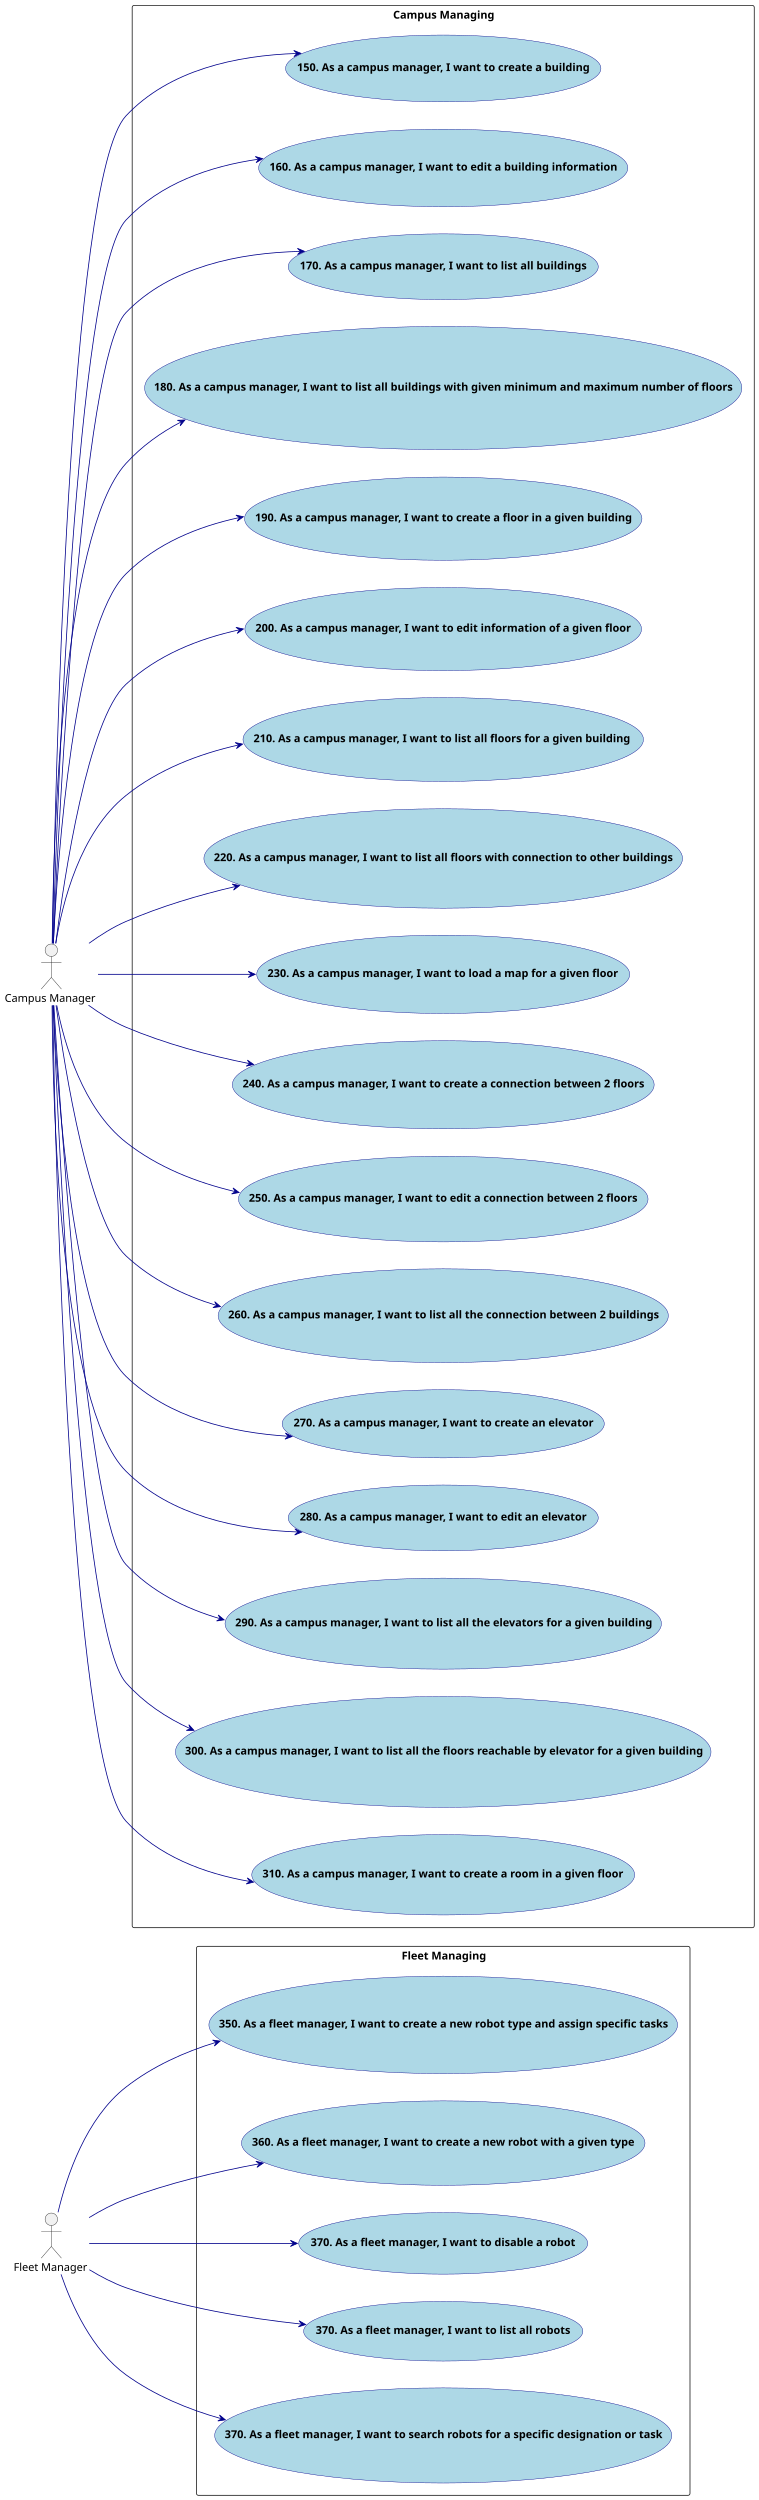
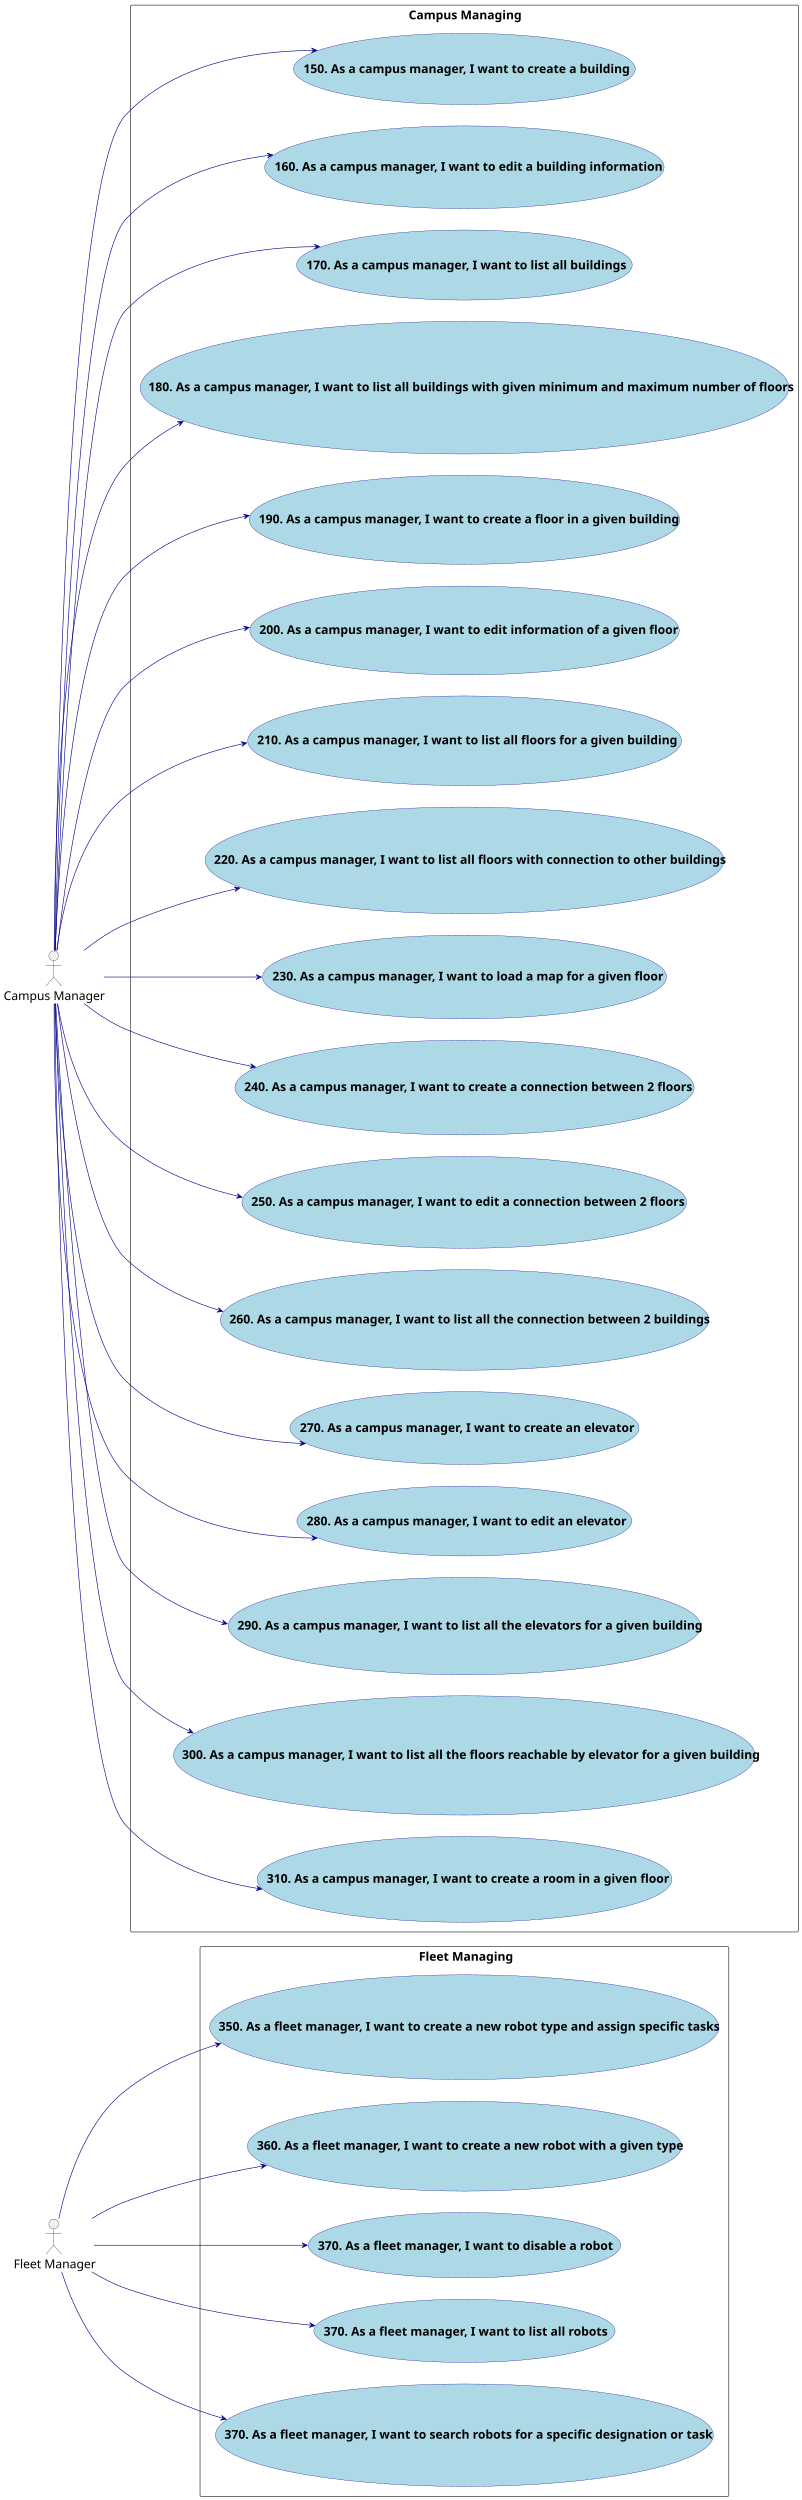
- <svg xmlns="http://www.w3.org/2000/svg" contentStyleType="text/css" height="3215px" preserveAspectRatio="none" style="width:975px;height:3215px;background:#FFFFFF;" version="1.1" viewBox="0 0 975 3215" width="975px" zoomAndPan="magnify">
+ <svg xmlns="http://www.w3.org/2000/svg" contentStyleType="text/css" height="4118px" preserveAspectRatio="none" style="width:1321px;height:4118px;background:#FFFFFF;" version="1.1" viewBox="0 0 1321 4118" width="1321px" zoomAndPan="magnify">
  <defs />
  <g>
    <g id="cluster_campus">
-       <rect fill="none" height="2472" rx="2.5" ry="2.5" style="stroke:#181818;stroke-width:1.0;" width="799.99" x="170" y="7" />
-       <text fill="#000000" font-family="sans-serif" font-size="14" font-weight="bold" lengthAdjust="spacing" textLength="129" x="505.495" y="23.966">Campus Managing</text>
+       <rect fill="none" height="3174" rx="2.5" ry="2.5" style="stroke:#181818;stroke-width:1.0;" width="1100" x="215" y="8.36" />
+       <text fill="#000000" font-family="sans-serif" font-size="20" font-weight="bold" lengthAdjust="spacing" textLength="183.75" x="673.125" y="31.74">Campus Managing</text>
    </g>
    <g id="cluster_fleet">
-       <rect fill="none" height="706" rx="2.5" ry="2.5" style="stroke:#181818;stroke-width:1.0;" width="634.67" x="252.66" y="2503" />
-       <text fill="#000000" font-family="sans-serif" font-size="14" font-weight="bold" lengthAdjust="spacing" textLength="107" x="516.495" y="2519.966">Fleet Managing</text>
+       <rect fill="none" height="906" rx="2.5" ry="2.5" style="stroke:#181818;stroke-width:1.0;" width="871" x="329.5" y="3206.36" />
+       <text fill="#000000" font-family="sans-serif" font-size="20" font-weight="bold" lengthAdjust="spacing" textLength="150.125" x="689.938" y="3229.74">Fleet Managing</text>
    </g>
    <g id="elem_createBuilding">
-       <ellipse cx="569.991" cy="88.004" fill="#ADD8E6" rx="202.771" ry="42.954" style="stroke:#00008B;stroke-width:0.5;" />
-       <text fill="#000000" font-family="sans-serif" font-size="14" font-weight="bold" lengthAdjust="spacing" textLength="376" x="381.991" y="91.436">150. As a campus manager, I want to create a building</text>
+       <ellipse cx="764.946" cy="113.549" fill="#ADD8E6" rx="281.446" ry="58.689" style="stroke:#00008B;stroke-width:0.5;" />
+       <text fill="#000000" font-family="sans-serif" font-size="20" font-weight="bold" lengthAdjust="spacing" textLength="527.875" x="499.704" y="120.344">150. As a campus manager, I want to create a building</text>
    </g>
    <g id="elem_editBuilding">
-       <ellipse cx="569.989" cy="216" fill="#ADD8E6" rx="237.399" ry="49.88" style="stroke:#00008B;stroke-width:0.5;" />
-       <text fill="#000000" font-family="sans-serif" font-size="14" font-weight="bold" lengthAdjust="spacing" textLength="447" x="346.488" y="219.432">160. As a campus manager, I want to edit a building information</text>
+       <ellipse cx="764.943" cy="275.549" fill="#ADD8E6" rx="328.943" ry="68.189" style="stroke:#00008B;stroke-width:0.5;" />
+       <text fill="#000000" font-family="sans-serif" font-size="20" font-weight="bold" lengthAdjust="spacing" textLength="625.5" x="452.193" y="281.309">160. As a campus manager, I want to edit a building information</text>
    </g>
    <g id="elem_listBuildings">
-       <ellipse cx="569.994" cy="343.005" fill="#ADD8E6" rx="199.374" ry="42.275" style="stroke:#00008B;stroke-width:0.5;" />
-       <text fill="#000000" font-family="sans-serif" font-size="14" font-weight="bold" lengthAdjust="spacing" textLength="369" x="385.494" y="346.437">170. As a campus manager, I want to list all buildings</text>
+       <ellipse cx="764.951" cy="436.55" fill="#ADD8E6" rx="276.45" ry="57.69" style="stroke:#00008B;stroke-width:0.5;" />
+       <text fill="#000000" font-family="sans-serif" font-size="20" font-weight="bold" lengthAdjust="spacing" textLength="517.5" x="504.529" y="443.61">170. As a campus manager, I want to list all buildings</text>
    </g>
    <g id="elem_listBuildingsWithFloors">
-       <ellipse cx="569.994" cy="498.999" fill="#ADD8E6" rx="383.994" ry="79.199" style="stroke:#00008B;stroke-width:0.5;" />
-       <text fill="#000000" font-family="sans-serif" font-size="14" font-weight="bold" lengthAdjust="spacing" textLength="744" x="197.994" y="502.431">180. As a campus manager, I want to list all buildings with given minimum and maximum number of floors</text>
+       <ellipse cx="765.134" cy="638.587" fill="#ADD8E6" rx="534.134" ry="109.227" style="stroke:#00008B;stroke-width:0.5;" />
+       <text fill="#000000" font-family="sans-serif" font-size="20" font-weight="bold" lengthAdjust="spacing" textLength="1041.5" x="244.384" y="644.347">180. As a campus manager, I want to list all buildings with given minimum and maximum number of floors</text>
    </g>
    <g id="elem_createFloor">
-       <ellipse cx="569.99" cy="666.998" fill="#ADD8E6" rx="255.54" ry="53.508" style="stroke:#00008B;stroke-width:0.5;" />
-       <text fill="#000000" font-family="sans-serif" font-size="14" font-weight="bold" lengthAdjust="spacing" textLength="484" x="327.99" y="670.43">190. As a campus manager, I want to create a floor in a given building</text>
+       <ellipse cx="765.157" cy="856.191" fill="#ADD8E6" rx="354.657" ry="73.331" style="stroke:#00008B;stroke-width:0.5;" />
+       <text fill="#000000" font-family="sans-serif" font-size="20" font-weight="bold" lengthAdjust="spacing" textLength="678" x="426.157" y="861.951">190. As a campus manager, I want to create a floor in a given building</text>
    </g>
    <g id="elem_editFloor">
-       <ellipse cx="569.989" cy="809" fill="#ADD8E6" rx="255.049" ry="53.41" style="stroke:#00008B;stroke-width:0.5;" />
-       <text fill="#000000" font-family="sans-serif" font-size="14" font-weight="bold" lengthAdjust="spacing" textLength="483" x="328.489" y="812.432">200. As a campus manager, I want to edit information of a given floor</text>
+       <ellipse cx="765.176" cy="1038.495" fill="#ADD8E6" rx="353.676" ry="73.135" style="stroke:#00008B;stroke-width:0.5;" />
+       <text fill="#000000" font-family="sans-serif" font-size="20" font-weight="bold" lengthAdjust="spacing" textLength="676" x="427.176" y="1044.255">200. As a campus manager, I want to edit information of a given floor</text>
    </g>
    <g id="elem_listFloors">
-       <ellipse cx="569.994" cy="951.001" fill="#ADD8E6" rx="257.504" ry="53.901" style="stroke:#00008B;stroke-width:0.5;" />
-       <text fill="#000000" font-family="sans-serif" font-size="14" font-weight="bold" lengthAdjust="spacing" textLength="484" x="325.994" y="954.433">210. As a campus manager, I want to list all floors for a given building</text>
+       <ellipse cx="765.233" cy="1220.207" fill="#ADD8E6" rx="357.233" ry="73.847" style="stroke:#00008B;stroke-width:0.5;" />
+       <text fill="#000000" font-family="sans-serif" font-size="20" font-weight="bold" lengthAdjust="spacing" textLength="678.25" x="423.608" y="1225.966">210. As a campus manager, I want to list all floors for a given building</text>
    </g>
    <g id="elem_listFloorsWithConnections">
-       <ellipse cx="569.991" cy="1104" fill="#ADD8E6" rx="307.751" ry="63.95" style="stroke:#00008B;stroke-width:0.5;" />
-       <text fill="#000000" font-family="sans-serif" font-size="14" font-weight="bold" lengthAdjust="spacing" textLength="590" x="274.991" y="1107.432">220. As a campus manager, I want to list all floors with connection to other buildings</text>
+       <ellipse cx="765.19" cy="1417.198" fill="#ADD8E6" rx="427.19" ry="87.838" style="stroke:#00008B;stroke-width:0.5;" />
+       <text fill="#000000" font-family="sans-serif" font-size="20" font-weight="bold" lengthAdjust="spacing" textLength="825.375" x="352.502" y="1422.958">220. As a campus manager, I want to list all floors with connection to other buildings</text>
    </g>
    <g id="elem_loadFloorMap">
-       <ellipse cx="569.987" cy="1252.999" fill="#ADD8E6" rx="239.847" ry="50.369" style="stroke:#00008B;stroke-width:0.5;" />
-       <text fill="#000000" font-family="sans-serif" font-size="14" font-weight="bold" lengthAdjust="spacing" textLength="452" x="343.987" y="1256.431">230. As a campus manager, I want to load a map for a given floor</text>
+       <ellipse cx="765.234" cy="1609.307" fill="#ADD8E6" rx="332.734" ry="68.947" style="stroke:#00008B;stroke-width:0.5;" />
+       <text fill="#000000" font-family="sans-serif" font-size="20" font-weight="bold" lengthAdjust="spacing" textLength="633.25" x="448.609" y="1615.067">230. As a campus manager, I want to load a map for a given floor</text>
    </g>
    <g id="elem_createConnection">
-       <ellipse cx="569.989" cy="1395.004" fill="#ADD8E6" rx="271.269" ry="56.654" style="stroke:#00008B;stroke-width:0.5;" />
-       <text fill="#000000" font-family="sans-serif" font-size="14" font-weight="bold" lengthAdjust="spacing" textLength="516" x="311.989" y="1398.436">240. As a campus manager, I want to create a connection between 2 floors</text>
+       <ellipse cx="765.17" cy="1791.394" fill="#ADD8E6" rx="378.17" ry="78.034" style="stroke:#00008B;stroke-width:0.5;" />
+       <text fill="#000000" font-family="sans-serif" font-size="20" font-weight="bold" lengthAdjust="spacing" textLength="725.875" x="402.232" y="1797.154">240. As a campus manager, I want to create a connection between 2 floors</text>
    </g>
    <g id="elem_editConnection">
-       <ellipse cx="569.99" cy="1542" fill="#ADD8E6" rx="263.401" ry="55.08" style="stroke:#00008B;stroke-width:0.5;" />
-       <text fill="#000000" font-family="sans-serif" font-size="14" font-weight="bold" lengthAdjust="spacing" textLength="500" x="319.99" y="1545.432">250. As a campus manager, I want to edit a connection between 2 floors</text>
+       <ellipse cx="764.753" cy="1980.511" fill="#ADD8E6" rx="366.253" ry="75.651" style="stroke:#00008B;stroke-width:0.5;" />
+       <text fill="#000000" font-family="sans-serif" font-size="20" font-weight="bold" lengthAdjust="spacing" textLength="701.625" x="413.94" y="1986.271">250. As a campus manager, I want to edit a connection between 2 floors</text>
    </g>
    <g id="elem_listBuildingsConnections">
-       <ellipse cx="569.994" cy="1691.999" fill="#ADD8E6" rx="289.494" ry="60.299" style="stroke:#00008B;stroke-width:0.5;" />
-       <text fill="#000000" font-family="sans-serif" font-size="14" font-weight="bold" lengthAdjust="spacing" textLength="553" x="293.494" y="1695.431">260. As a campus manager, I want to list all the connection between 2 buildings</text>
+       <ellipse cx="765.164" cy="2174.193" fill="#ADD8E6" rx="402.164" ry="82.833" style="stroke:#00008B;stroke-width:0.5;" />
+       <text fill="#000000" font-family="sans-serif" font-size="20" font-weight="bold" lengthAdjust="spacing" textLength="774.625" x="377.852" y="2179.953">260. As a campus manager, I want to list all the connection between 2 buildings</text>
    </g>
    <g id="elem_createElevator">
-       <ellipse cx="569.994" cy="1830.999" fill="#ADD8E6" rx="207.144" ry="43.829" style="stroke:#00008B;stroke-width:0.5;" />
-       <text fill="#000000" font-family="sans-serif" font-size="14" font-weight="bold" lengthAdjust="spacing" textLength="385" x="377.494" y="1834.431">270. As a campus manager, I want to create an elevator</text>
+       <ellipse cx="765.044" cy="2352.269" fill="#ADD8E6" rx="287.544" ry="59.909" style="stroke:#00008B;stroke-width:0.5;" />
+       <text fill="#000000" font-family="sans-serif" font-size="20" font-weight="bold" lengthAdjust="spacing" textLength="540.5" x="493.918" y="2358.739">270. As a campus manager, I want to create an elevator</text>
    </g>
    <g id="elem_editElevator">
-       <ellipse cx="569.994" cy="1952.005" fill="#ADD8E6" rx="199.374" ry="42.275" style="stroke:#00008B;stroke-width:0.5;" />
-       <text fill="#000000" font-family="sans-serif" font-size="14" font-weight="bold" lengthAdjust="spacing" textLength="369" x="385.494" y="1955.437">280. As a campus manager, I want to edit an elevator</text>
+       <ellipse cx="764.85" cy="2505.43" fill="#ADD8E6" rx="275.85" ry="57.57" style="stroke:#00008B;stroke-width:0.5;" />
+       <text fill="#000000" font-family="sans-serif" font-size="20" font-weight="bold" lengthAdjust="spacing" textLength="516.25" x="505.008" y="2512.521">280. As a campus manager, I want to edit an elevator</text>
    </g>
    <g id="elem_listElevators">
-       <ellipse cx="569.993" cy="2088.005" fill="#ADD8E6" rx="280.623" ry="58.525" style="stroke:#00008B;stroke-width:0.5;" />
-       <text fill="#000000" font-family="sans-serif" font-size="14" font-weight="bold" lengthAdjust="spacing" textLength="535" x="302.493" y="2091.437">290. As a campus manager, I want to list all the elevators for a given building</text>
+       <ellipse cx="765.054" cy="2678.571" fill="#ADD8E6" rx="389.054" ry="80.211" style="stroke:#00008B;stroke-width:0.5;" />
+       <text fill="#000000" font-family="sans-serif" font-size="20" font-weight="bold" lengthAdjust="spacing" textLength="748" x="391.054" y="2684.331">290. As a campus manager, I want to list all the elevators for a given building</text>
    </g>
    <g id="elem_listFloorsReachableByElevator">
-       <ellipse cx="569.985" cy="2252.999" fill="#ADD8E6" rx="344.345" ry="71.269" style="stroke:#00008B;stroke-width:0.5;" />
-       <text fill="#000000" font-family="sans-serif" font-size="14" font-weight="bold" lengthAdjust="spacing" textLength="664" x="237.985" y="2256.431">300. As a campus manager, I want to list all the floors reachable by elevator for a given building</text>
+       <ellipse cx="764.898" cy="2891.539" fill="#ADD8E6" rx="478.898" ry="98.18" style="stroke:#00008B;stroke-width:0.5;" />
+       <text fill="#000000" font-family="sans-serif" font-size="20" font-weight="bold" lengthAdjust="spacing" textLength="930" x="299.898" y="2897.3">300. As a campus manager, I want to list all the floors reachable by elevator for a given building</text>
    </g>
    <g id="elem_createRoom">
-       <ellipse cx="569.987" cy="2411.003" fill="#ADD8E6" rx="246.217" ry="51.644" style="stroke:#00008B;stroke-width:0.5;" />
-       <text fill="#000000" font-family="sans-serif" font-size="14" font-weight="bold" lengthAdjust="spacing" textLength="465" x="337.487" y="2414.435">310. As a campus manager, I want to create a room in a given floor</text>
+       <ellipse cx="765.168" cy="3095.593" fill="#ADD8E6" rx="341.668" ry="70.734" style="stroke:#00008B;stroke-width:0.5;" />
+       <text fill="#000000" font-family="sans-serif" font-size="20" font-weight="bold" lengthAdjust="spacing" textLength="651.5" x="439.418" y="3101.354">310. As a campus manager, I want to create a room in a given floor</text>
    </g>
    <g id="elem_createRobotType">
-       <ellipse cx="569.993" cy="2603.997" fill="#ADD8E6" rx="301.333" ry="62.667" style="stroke:#00008B;stroke-width:0.5;" />
-       <text fill="#000000" font-family="sans-serif" font-size="14" font-weight="bold" lengthAdjust="spacing" textLength="577" x="281.493" y="2607.429">350. As a fleet manager, I want to create a new robot type and assign specific tasks</text>
+       <ellipse cx="764.857" cy="3339.131" fill="#ADD8E6" rx="419.357" ry="86.271" style="stroke:#00008B;stroke-width:0.5;" />
+       <text fill="#000000" font-family="sans-serif" font-size="20" font-weight="bold" lengthAdjust="spacing" textLength="809.5" x="360.107" y="3344.891">350. As a fleet manager, I want to create a new robot type and assign specific tasks</text>
    </g>
    <g id="elem_createRobot">
-       <ellipse cx="569.989" cy="2756.004" fill="#ADD8E6" rx="259.469" ry="54.294" style="stroke:#00008B;stroke-width:0.5;" />
-       <text fill="#000000" font-family="sans-serif" font-size="14" font-weight="bold" lengthAdjust="spacing" textLength="492" x="323.989" y="2759.436">360. As a fleet manager, I want to create a new robot with a given type</text>
+       <ellipse cx="765.101" cy="3535.28" fill="#ADD8E6" rx="357.601" ry="73.92" style="stroke:#00008B;stroke-width:0.5;" />
+       <text fill="#000000" font-family="sans-serif" font-size="20" font-weight="bold" lengthAdjust="spacing" textLength="684" x="423.101" y="3541.04">360. As a fleet manager, I want to create a new robot with a given type</text>
    </g>
    <g id="elem_disableRobot">
-       <ellipse cx="569.994" cy="2885.005" fill="#ADD8E6" rx="185.824" ry="39.565" style="stroke:#00008B;stroke-width:0.5;" />
-       <text fill="#000000" font-family="sans-serif" font-size="14" font-weight="bold" lengthAdjust="spacing" textLength="341" x="399.494" y="2888.437">370. As a fleet manager, I want to disable a robot</text>
+       <ellipse cx="765.093" cy="3698.179" fill="#ADD8E6" rx="257.093" ry="53.819" style="stroke:#00008B;stroke-width:0.5;" />
+       <text fill="#000000" font-family="sans-serif" font-size="20" font-weight="bold" lengthAdjust="spacing" textLength="477" x="523.593" y="3706.119">370. As a fleet manager, I want to disable a robot</text>
    </g>
    <g id="elem_listRobots">
-       <ellipse cx="569.987" cy="2998.001" fill="#ADD8E6" rx="179.557" ry="38.311" style="stroke:#00008B;stroke-width:0.5;" />
-       <text fill="#000000" font-family="sans-serif" font-size="14" font-weight="bold" lengthAdjust="spacing" textLength="328" x="405.987" y="3001.433">370. As a fleet manager, I want to list all robots</text>
+       <ellipse cx="765.082" cy="3839.376" fill="#ADD8E6" rx="248.082" ry="52.016" style="stroke:#00008B;stroke-width:0.5;" />
+       <text fill="#000000" font-family="sans-serif" font-size="20" font-weight="bold" lengthAdjust="spacing" textLength="458" x="533.082" y="3847.316">370. As a fleet manager, I want to list all robots</text>
    </g>
    <g id="elem_searchRobot">
-       <ellipse cx="569.992" cy="3131.996" fill="#ADD8E6" rx="293.932" ry="61.186" style="stroke:#00008B;stroke-width:0.5;" />
-       <text fill="#000000" font-family="sans-serif" font-size="14" font-weight="bold" lengthAdjust="spacing" textLength="562" x="288.992" y="3135.428">370. As a fleet manager, I want to search robots for a specific designation or task</text>
+       <ellipse cx="764.988" cy="4011.258" fill="#ADD8E6" rx="409.988" ry="84.398" style="stroke:#00008B;stroke-width:0.5;" />
+       <text fill="#000000" font-family="sans-serif" font-size="20" font-weight="bold" lengthAdjust="spacing" textLength="790.5" x="369.738" y="4017.018">370. As a fleet manager, I want to search robots for a specific designation or task</text>
    </g>
    <g id="elem_Fleet">
-       <ellipse cx="66" cy="2853.97" fill="#F1F1F1" rx="8" ry="8" style="stroke:#181818;stroke-width:0.5;" />
-       <path d="M66,2861.97 L66,2888.97 M53,2869.97 L79,2869.97 M66,2888.97 L53,2903.97 M66,2888.97 L79,2903.97 " fill="none" style="stroke:#181818;stroke-width:0.5;" />
-       <text fill="#000000" font-family="sans-serif" font-size="14" lengthAdjust="spacing" textLength="97" x="17.5" y="2920.436">Fleet Manager</text>
+       <ellipse cx="88.5" cy="3663.36" fill="#F1F1F1" rx="8" ry="8" style="stroke:#181818;stroke-width:0.5;" />
+       <path d="M88.5,3671.36 L88.5,3698.36 M75.5,3679.36 L101.5,3679.36 M88.5,3698.36 L75.5,3713.36 M88.5,3698.36 L101.5,3713.36 " fill="none" style="stroke:#181818;stroke-width:0.5;" />
+       <text fill="#000000" font-family="sans-serif" font-size="20" lengthAdjust="spacing" textLength="132" x="22.5" y="3736.24">Fleet Manager</text>
    </g>
    <g id="elem_Campus">
-       <ellipse cx="66" cy="1221.97" fill="#F1F1F1" rx="8" ry="8" style="stroke:#181818;stroke-width:0.5;" />
-       <path d="M66,1229.97 L66,1256.97 M53,1237.97 L79,1237.97 M66,1256.97 L53,1271.97 M66,1256.97 L79,1271.97 " fill="none" style="stroke:#181818;stroke-width:0.5;" />
-       <text fill="#000000" font-family="sans-serif" font-size="14" lengthAdjust="spacing" textLength="120" x="6" y="1288.436">Campus Manager</text>
+       <ellipse cx="88.5" cy="1574.36" fill="#F1F1F1" rx="8" ry="8" style="stroke:#181818;stroke-width:0.5;" />
+       <path d="M88.5,1582.36 L88.5,1609.36 M75.5,1590.36 L101.5,1590.36 M88.5,1609.36 L75.5,1624.36 M88.5,1609.36 L101.5,1624.36 " fill="none" style="stroke:#181818;stroke-width:0.5;" />
+       <text fill="#000000" font-family="sans-serif" font-size="20" lengthAdjust="spacing" textLength="165" x="6" y="1647.24">Campus Manager</text>
    </g>
    <g id="link_Campus_createBuilding">
-       <path d="M67.56,1213.09 C70.6,1024.45 87.76,228.06 162,149 C217.41,89.99 303.49,71.26 382.24,68.72 " fill="none" id="Campus-to-createBuilding" style="stroke:#00008B;stroke-width:1.0;" />
-       <polygon fill="#00008B" points="386.87,68.6,377.77,64.833,381.872,68.728,377.976,72.83,386.87,68.6" style="stroke:#00008B;stroke-width:1.0;" />
+       <path d="M89.93,1565.41 C92.59,1336.96 110.03,291.62 207,189.36 C285.1,107 407.2,83.78 517.2,82.98 " fill="none" id="Campus-to-createBuilding" style="stroke:#00008B;stroke-width:1.0;" />
+       <polygon fill="#00008B" points="521.91,82.96,512.899,78.986,516.91,82.974,512.922,86.986,521.91,82.96" style="stroke:#00008B;stroke-width:1.0;" />
    </g>
    <g id="link_Campus_editBuilding">
-       <path d="M68.09,1213.11 C73.21,1039.1 97.41,351.97 162,283 C206.04,235.97 269.4,213.73 333.05,204.65 " fill="none" id="Campus-to-editBuilding" style="stroke:#00008B;stroke-width:1.0;" />
-       <polygon fill="#00008B" points="337.71,204.02,328.253,201.268,332.755,204.693,329.33,209.195,337.71,204.02" style="stroke:#00008B;stroke-width:1.0;" />
+       <path d="M90.49,1565.65 C95.66,1354.97 122.67,450.84 207,361.36 C268.11,296.51 356.23,266.92 444.4,255.7 " fill="none" id="Campus-to-editBuilding" style="stroke:#00008B;stroke-width:1.0;" />
+       <polygon fill="#00008B" points="449.25,255.11,439.826,252.247,444.288,255.725,440.81,260.186,449.25,255.11" style="stroke:#00008B;stroke-width:1.0;" />
    </g>
    <g id="link_Campus_listBuildings">
-       <path d="M68.63,1213.21 C75.55,1053.02 104.85,461.06 162,402 C219.16,342.93 307.22,325.06 386.83,323.28 " fill="none" id="Campus-to-listBuildings" style="stroke:#00008B;stroke-width:1.0;" />
-       <polygon fill="#00008B" points="391.52,323.19,382.453,319.345,386.521,323.276,382.59,327.344,391.52,323.19" style="stroke:#00008B;stroke-width:1.0;" />
+       <path d="M91.05,1565.46 C98.36,1370.38 132.17,588.26 207,511.36 C287.06,429.09 411.18,406.6 521.94,406.31 " fill="none" id="Campus-to-listBuildings" style="stroke:#00008B;stroke-width:1.0;" />
+       <polygon fill="#00008B" points="526.7,406.32,517.7,402.32,521.7,406.32,517.7,410.32,526.7,406.32" style="stroke:#00008B;stroke-width:1.0;" />
    </g>
    <g id="link_Campus_listBuildingsWithFloors">
-       <path d="M67.12,1213.1 C68.32,1084.98 78.83,687.05 162,596 C182.35,573.72 206.82,556.12 233.53,542.26 " fill="none" id="Campus-to-listBuildingsWithFloors" style="stroke:#00008B;stroke-width:1.0;" />
-       <polygon fill="#00008B" points="237.91,540.04,228.074,540.538,233.449,542.299,231.688,547.675,237.91,540.04" style="stroke:#00008B;stroke-width:1.0;" />
+       <path d="M89.29,1565.61 C89.48,1409.64 98.29,883.83 207,765.36 C233.02,737.01 263.94,714.33 297.69,696.26 " fill="none" id="Campus-to-listBuildingsWithFloors" style="stroke:#00008B;stroke-width:1.0;" />
+       <polygon fill="#00008B" points="301.79,694.11,291.962,694.758,297.365,696.437,295.686,701.839,301.79,694.11" style="stroke:#00008B;stroke-width:1.0;" />
    </g>
    <g id="link_Campus_createFloor">
-       <path d="M68.64,1213.28 C73.99,1104.37 94.65,804.7 162,738 C201.32,699.06 253.9,677.14 308.19,665.52 " fill="none" id="Campus-to-createFloor" style="stroke:#00008B;stroke-width:1.0;" />
-       <polygon fill="#00008B" points="312.99,664.53,303.366,662.437,308.094,665.543,304.988,670.271,312.99,664.53" style="stroke:#00008B;stroke-width:1.0;" />
+       <path d="M90.89,1565.59 C96.09,1432.16 118.81,1034.35 207,947.36 C260.52,894.57 331.98,865.25 405.83,850.07 " fill="none" id="Campus-to-createFloor" style="stroke:#00008B;stroke-width:1.0;" />
+       <polygon fill="#00008B" points="410.58,849.12,400.968,846.973,405.678,850.106,402.546,854.816,410.58,849.12" style="stroke:#00008B;stroke-width:1.0;" />
    </g>
    <g id="link_Campus_editFloor">
-       <path d="M71.69,1213.13 C82.72,1126.52 113.09,925.29 162,880 C202.16,842.81 254.54,821.48 308.28,809.87 " fill="none" id="Campus-to-editFloor" style="stroke:#00008B;stroke-width:1.0;" />
-       <polygon fill="#00008B" points="313.02,808.87,303.389,806.81,308.127,809.9,305.037,814.638,313.02,808.87" style="stroke:#00008B;stroke-width:1.0;" />
+       <path d="M94.06,1565.64 C106.13,1458.63 142.51,1187.92 207,1128.36 C261.59,1077.94 332.75,1049.5 405.85,1034.44 " fill="none" id="Campus-to-editFloor" style="stroke:#00008B;stroke-width:1.0;" />
+       <polygon fill="#00008B" points="410.54,1033.5,400.929,1031.348,405.638,1034.483,402.502,1039.192,410.54,1033.5" style="stroke:#00008B;stroke-width:1.0;" />
    </g>
    <g id="link_Campus_listFloors">
-       <path d="M71.74,1213.17 C80.19,1160.97 102.91,1070.5 162,1023 C203.47,989.67 255.05,969.6 307.42,957.92 " fill="none" id="Campus-to-listFloors" style="stroke:#00008B;stroke-width:1.0;" />
-       <polygon fill="#00008B" points="311.99,956.92,302.348,954.914,307.103,957.977,304.039,962.733,311.99,956.92" style="stroke:#00008B;stroke-width:1.0;" />
+       <path d="M93.46,1565.53 C101.92,1499.39 127.99,1375.07 207,1311.36 C262.44,1266.66 331.3,1240 401.48,1224.75 " fill="none" id="Campus-to-listFloors" style="stroke:#00008B;stroke-width:1.0;" />
+       <polygon fill="#00008B" points="406.36,1223.72,396.73,1221.654,401.467,1224.747,398.374,1229.484,406.36,1223.72" style="stroke:#00008B;stroke-width:1.0;" />
    </g>
    <g id="link_Campus_listFloorsWithConnections">
-       <path d="M114.39,1213.1 C128.91,1202.58 145.44,1192.18 162,1185 C206.3,1165.81 255.29,1151.11 303.48,1139.88 " fill="none" id="Campus-to-listFloorsWithConnections" style="stroke:#00008B;stroke-width:1.0;" />
-       <polygon fill="#00008B" points="308.19,1138.79,298.519,1136.925,303.319,1139.918,300.325,1144.718,308.19,1138.79" style="stroke:#00008B;stroke-width:1.0;" />
+       <path d="M138.42,1565.4 C158.42,1549.58 182.58,1533.03 207,1522.36 C264.44,1497.27 327.78,1478.17 390.52,1463.62 " fill="none" id="Campus-to-listFloorsWithConnections" style="stroke:#00008B;stroke-width:1.0;" />
+       <polygon fill="#00008B" points="395.12,1462.57,385.455,1460.678,390.246,1463.685,387.238,1468.476,395.12,1462.57" style="stroke:#00008B;stroke-width:1.0;" />
    </g>
    <g id="link_Campus_loadFloorMap">
-       <path d="M126.06,1253 C175.6,1253 249.87,1253 323.51,1253 " fill="none" id="Campus-to-loadFloorMap" style="stroke:#00008B;stroke-width:1.0;" />
-       <polygon fill="#00008B" points="328.21,1253,319.21,1249,323.21,1253,319.21,1257,328.21,1253" style="stroke:#00008B;stroke-width:1.0;" />
+       <path d="M171.2,1609.36 C235.89,1609.36 330.91,1609.36 426,1609.36 " fill="none" id="Campus-to-loadFloorMap" style="stroke:#00008B;stroke-width:1.0;" />
+       <polygon fill="#00008B" points="430.75,1609.36,421.75,1605.36,425.75,1609.36,421.75,1613.36,430.75,1609.36" style="stroke:#00008B;stroke-width:1.0;" />
    </g>
    <g id="link_Campus_createConnection">
-       <path d="M113.83,1292.72 C128.46,1303.36 145.19,1313.88 162,1321 C211.83,1342.1 267.58,1357.19 321.46,1367.98 " fill="none" id="Campus-to-createConnection" style="stroke:#00008B;stroke-width:1.0;" />
-       <polygon fill="#00008B" points="326.19,1368.91,318.124,1363.259,321.283,1367.951,316.59,1371.11,326.19,1368.91" style="stroke:#00008B;stroke-width:1.0;" />
+       <path d="M138.7,1653.23 C158.64,1668.82 182.68,1685.04 207,1695.36 C272.46,1723.13 345.49,1742.87 416.56,1756.91 " fill="none" id="Campus-to-createConnection" style="stroke:#00008B;stroke-width:1.0;" />
+       <polygon fill="#00008B" points="421.06,1757.78,412.994,1752.129,416.153,1756.821,411.46,1759.98,421.06,1757.78" style="stroke:#00008B;stroke-width:1.0;" />
    </g>
    <g id="link_Campus_editConnection">
-       <path d="M73.01,1293 C82.65,1342.41 106.48,1425.28 162,1469 C202.45,1500.84 252.17,1520.58 302.8,1532.48 " fill="none" id="Campus-to-editConnection" style="stroke:#00008B;stroke-width:1.0;" />
-       <polygon fill="#00008B" points="307.5,1533.56,299.618,1527.654,302.626,1532.445,297.835,1535.453,307.5,1533.56" style="stroke:#00008B;stroke-width:1.0;" />
+       <path d="M94.99,1653.22 C105.25,1715.45 133.41,1828.25 207,1886.36 C260.79,1928.84 326.73,1955.13 394.17,1970.9 " fill="none" id="Campus-to-editConnection" style="stroke:#00008B;stroke-width:1.0;" />
+       <polygon fill="#00008B" points="398.8,1971.96,390.918,1966.054,393.926,1970.845,389.135,1973.852,398.8,1971.96" style="stroke:#00008B;stroke-width:1.0;" />
    </g>
    <g id="link_Campus_listBuildingsConnections">
-       <path d="M72.09,1292.93 C83.7,1377.6 114.84,1571.02 162,1615 C194.77,1645.57 235.71,1665.81 278.89,1678.95 " fill="none" id="Campus-to-listBuildingsConnections" style="stroke:#00008B;stroke-width:1.0;" />
-       <polygon fill="#00008B" points="283.55,1680.33,276.07,1673.923,278.759,1678.9,273.782,1681.589,283.55,1680.33" style="stroke:#00008B;stroke-width:1.0;" />
+       <path d="M94.55,1653 C107.5,1757.13 145.27,2015.73 207,2073.36 C250.67,2114.13 305,2141.23 362.48,2158.86 " fill="none" id="Campus-to-listBuildingsConnections" style="stroke:#00008B;stroke-width:1.0;" />
+       <polygon fill="#00008B" points="366.96,2160.21,359.498,2153.782,362.173,2158.767,357.188,2161.442,366.96,2160.21" style="stroke:#00008B;stroke-width:1.0;" />
    </g>
    <g id="link_Campus_createElevator">
-       <path d="M68.54,1292.96 C73.61,1402.51 93.63,1703.84 162,1770 C216.75,1822.97 296.5,1842.4 370.92,1847.04 " fill="none" id="Campus-to-createElevator" style="stroke:#00008B;stroke-width:1.0;" />
-       <polygon fill="#00008B" points="375.68,1847.31,366.924,1842.802,370.688,1847.024,366.466,1850.789,375.68,1847.31" style="stroke:#00008B;stroke-width:1.0;" />
+       <path d="M90.76,1652.95 C95.57,1786.76 117.36,2187.87 207,2274.36 C283.14,2347.83 394.61,2373.07 497.87,2377.76 " fill="none" id="Campus-to-createElevator" style="stroke:#00008B;stroke-width:1.0;" />
+       <polygon fill="#00008B" points="502.83,2377.97,494.01,2373.588,497.835,2377.756,493.667,2381.581,502.83,2377.97" style="stroke:#00008B;stroke-width:1.0;" />
    </g>
    <g id="link_Campus_editElevator">
-       <path d="M66.98,1292.99 C67.8,1419.46 77.29,1807.39 162,1892 C219.13,1949.06 305.18,1967.43 383.46,1970.14 " fill="none" id="Campus-to-editElevator" style="stroke:#00008B;stroke-width:1.0;" />
-       <polygon fill="#00008B" points="388.05,1970.28,379.168,1966.025,383.052,1970.137,378.939,1974.021,388.05,1970.28" style="stroke:#00008B;stroke-width:1.0;" />
+       <path d="M89.14,1653.26 C88.85,1807.26 96.36,2319.46 207,2429.36 C287.03,2508.85 408.32,2532.06 517.31,2533.6 " fill="none" id="Campus-to-editElevator" style="stroke:#00008B;stroke-width:1.0;" />
+       <polygon fill="#00008B" points="522.29,2533.65,513.325,2529.573,517.29,2533.607,513.256,2537.573,522.29,2533.65" style="stroke:#00008B;stroke-width:1.0;" />
    </g>
    <g id="link_Campus_listElevators">
-       <path d="M69.27,1292.92 C78.11,1441.83 112.18,1959.1 162,2012 C194.66,2046.68 237.68,2068.5 283.52,2081.79 " fill="none" id="Campus-to-listElevators" style="stroke:#00008B;stroke-width:1.0;" />
-       <polygon fill="#00008B" points="288.25,2083.12,280.656,2076.849,283.434,2081.777,278.506,2084.555,288.25,2083.12" style="stroke:#00008B;stroke-width:1.0;" />
+       <path d="M91.77,1653.18 C101.51,1833.51 142.25,2512.03 207,2580.36 C250.92,2626.7 308.46,2655.83 369.88,2673.49 " fill="none" id="Campus-to-listElevators" style="stroke:#00008B;stroke-width:1.0;" />
+       <polygon fill="#00008B" points="374.38,2674.75,366.803,2668.458,369.568,2673.393,364.632,2676.158,374.38,2674.75" style="stroke:#00008B;stroke-width:1.0;" />
    </g>
    <g id="link_Campus_listFloorsReachableByElevator">
-       <path d="M68.45,1292.89 C74.87,1460.01 103.1,2098.14 162,2164 C185.04,2189.76 213.65,2209 244.96,2223.26 " fill="none" id="Campus-to-listFloorsReachableByElevator" style="stroke:#00008B;stroke-width:1.0;" />
-       <polygon fill="#00008B" points="249.45,2225.26,242.846,2217.953,244.88,2223.232,239.601,2225.266,249.45,2225.26" style="stroke:#00008B;stroke-width:1.0;" />
+       <path d="M90.89,1653.11 C97.73,1854.98 130.47,2690.35 207,2775.36 C236.96,2808.64 273.79,2833.78 314.1,2852.6 " fill="none" id="Campus-to-listFloorsReachableByElevator" style="stroke:#00008B;stroke-width:1.0;" />
+       <polygon fill="#00008B" points="318.17,2854.47,311.632,2847.104,313.618,2852.401,308.322,2854.387,318.17,2854.47" style="stroke:#00008B;stroke-width:1.0;" />
    </g>
    <g id="link_Campus_createRoom">
-       <path d="M67.65,1292.96 C71.05,1480.03 89.55,2263.44 162,2342 C203.16,2386.63 261.65,2409.28 321.49,2419.61 " fill="none" id="Campus-to-createRoom" style="stroke:#00008B;stroke-width:1.0;" />
-       <polygon fill="#00008B" points="326.16,2420.38,317.948,2414.943,321.229,2419.551,316.621,2422.832,326.16,2420.38" style="stroke:#00008B;stroke-width:1.0;" />
+       <path d="M90.04,1653.3 C93.22,1879.38 112.78,2904.84 207,3006.36 C263.65,3067.4 344.12,3097.7 426.34,3110.96 " fill="none" id="Campus-to-createRoom" style="stroke:#00008B;stroke-width:1.0;" />
+       <polygon fill="#00008B" points="431.27,3111.73,422.995,3106.39,426.33,3110.959,421.761,3114.294,431.27,3111.73" style="stroke:#00008B;stroke-width:1.0;" />
    </g>
    <g id="link_Fleet_createRobotType">
-       <path d="M74.63,2845.02 C85.62,2798.84 110.54,2724.08 162,2684 C196.05,2657.48 236.46,2639 278.38,2626.24 " fill="none" id="Fleet-to-createRobotType" style="stroke:#00008B;stroke-width:1.0;" />
-       <polygon fill="#00008B" points="283.13,2624.83,273.363,2623.564,278.338,2626.256,275.645,2631.231,283.13,2624.83" style="stroke:#00008B;stroke-width:1.0;" />
+       <path d="M96.92,3654.66 C109.16,3596.84 139.32,3496.08 207,3443.36 C251.55,3408.65 304.13,3384.28 358.9,3367.36 " fill="none" id="Fleet-to-createRobotType" style="stroke:#00008B;stroke-width:1.0;" />
+       <polygon fill="#00008B" points="363.45,3365.98,353.678,3364.748,358.663,3367.423,355.988,3372.408,363.45,3365.98" style="stroke:#00008B;stroke-width:1.0;" />
    </g>
    <g id="link_Fleet_createRobot">
-       <path d="M114.58,2851.83 C129.23,2842.91 145.79,2834.06 162,2828 C216.15,2807.76 276.53,2793.12 333.85,2782.57 " fill="none" id="Fleet-to-createRobot" style="stroke:#00008B;stroke-width:1.0;" />
-       <polygon fill="#00008B" points="338.61,2781.71,329.044,2779.365,333.689,2782.594,330.459,2787.239,338.61,2781.71" style="stroke:#00008B;stroke-width:1.0;" />
+       <path d="M151.23,3654.39 C168.58,3643.76 187.94,3633.44 207,3626.36 C278.36,3599.84 357.7,3581.03 433.61,3567.7 " fill="none" id="Fleet-to-createRobot" style="stroke:#00008B;stroke-width:1.0;" />
+       <polygon fill="#00008B" points="438.52,3566.85,428.968,3564.451,433.594,3567.707,430.339,3572.333,438.52,3566.85" style="stroke:#00008B;stroke-width:1.0;" />
    </g>
    <g id="link_Fleet_disableRobot">
-       <path d="M114.68,2885 C174.97,2885 282.41,2885 377.68,2885 " fill="none" id="Fleet-to-disableRobot" style="stroke:#00008B;stroke-width:1.0;" />
-       <polygon fill="#00008B" points="382.42,2885,373.42,2881,377.42,2885,373.42,2889,382.42,2885" style="stroke:#00008B;stroke-width:1.0;" />
+       <path d="M154.79,3698.36 C234.85,3698.36 375.46,3698.36 501.43,3698.36 " fill="none" id="Fleet-to-disableRobot" style="stroke:#00008B;stroke-width:1.0;" />
+       <polygon fill="#00008B" points="506.29,3698.36,497.29,3694.36,501.29,3698.36,497.29,3702.36,506.29,3698.36" style="stroke:#00008B;stroke-width:1.0;" />
    </g>
    <g id="link_Fleet_listRobots">
-       <path d="M114.92,2918.86 C129.45,2927.69 145.85,2936.31 162,2942 C233.82,2967.29 316.51,2981.22 388.52,2988.88 " fill="none" id="Fleet-to-listRobots" style="stroke:#00008B;stroke-width:1.0;" />
-       <polygon fill="#00008B" points="393.06,2989.35,384.533,2984.421,388.088,2988.821,383.688,2992.376,393.06,2989.35" style="stroke:#00008B;stroke-width:1.0;" />
+       <path d="M151.12,3742.18 C168.48,3752.65 187.86,3762.71 207,3769.36 C304.18,3803.11 415.92,3820.93 513.69,3830.22 " fill="none" id="Fleet-to-listRobots" style="stroke:#00008B;stroke-width:1.0;" />
+       <polygon fill="#00008B" points="518.61,3830.68,510.026,3825.851,513.632,3830.209,509.273,3833.815,518.61,3830.68" style="stroke:#00008B;stroke-width:1.0;" />
    </g>
    <g id="link_Fleet_searchRobot">
-       <path d="M78.49,2924.83 C91.95,2964.02 118.16,3022.44 162,3054 C198.39,3080.2 241.17,3098.26 285.09,3110.6 " fill="none" id="Fleet-to-searchRobot" style="stroke:#00008B;stroke-width:1.0;" />
-       <polygon fill="#00008B" points="289.84,3111.9,282.224,3105.656,285.019,3110.574,280.101,3113.369,289.84,3111.9" style="stroke:#00008B;stroke-width:1.0;" />
+       <path d="M101.59,3742.34 C117.43,3791.2 150.09,3868.57 207,3909.36 C254.8,3943.62 310.67,3967.44 368.24,3983.83 " fill="none" id="Fleet-to-searchRobot" style="stroke:#00008B;stroke-width:1.0;" />
+       <polygon fill="#00008B" points="372.72,3985.08,365.126,3978.809,367.904,3983.737,362.976,3986.515,372.72,3985.08" style="stroke:#00008B;stroke-width:1.0;" />
    </g>
  </g>
</svg>
